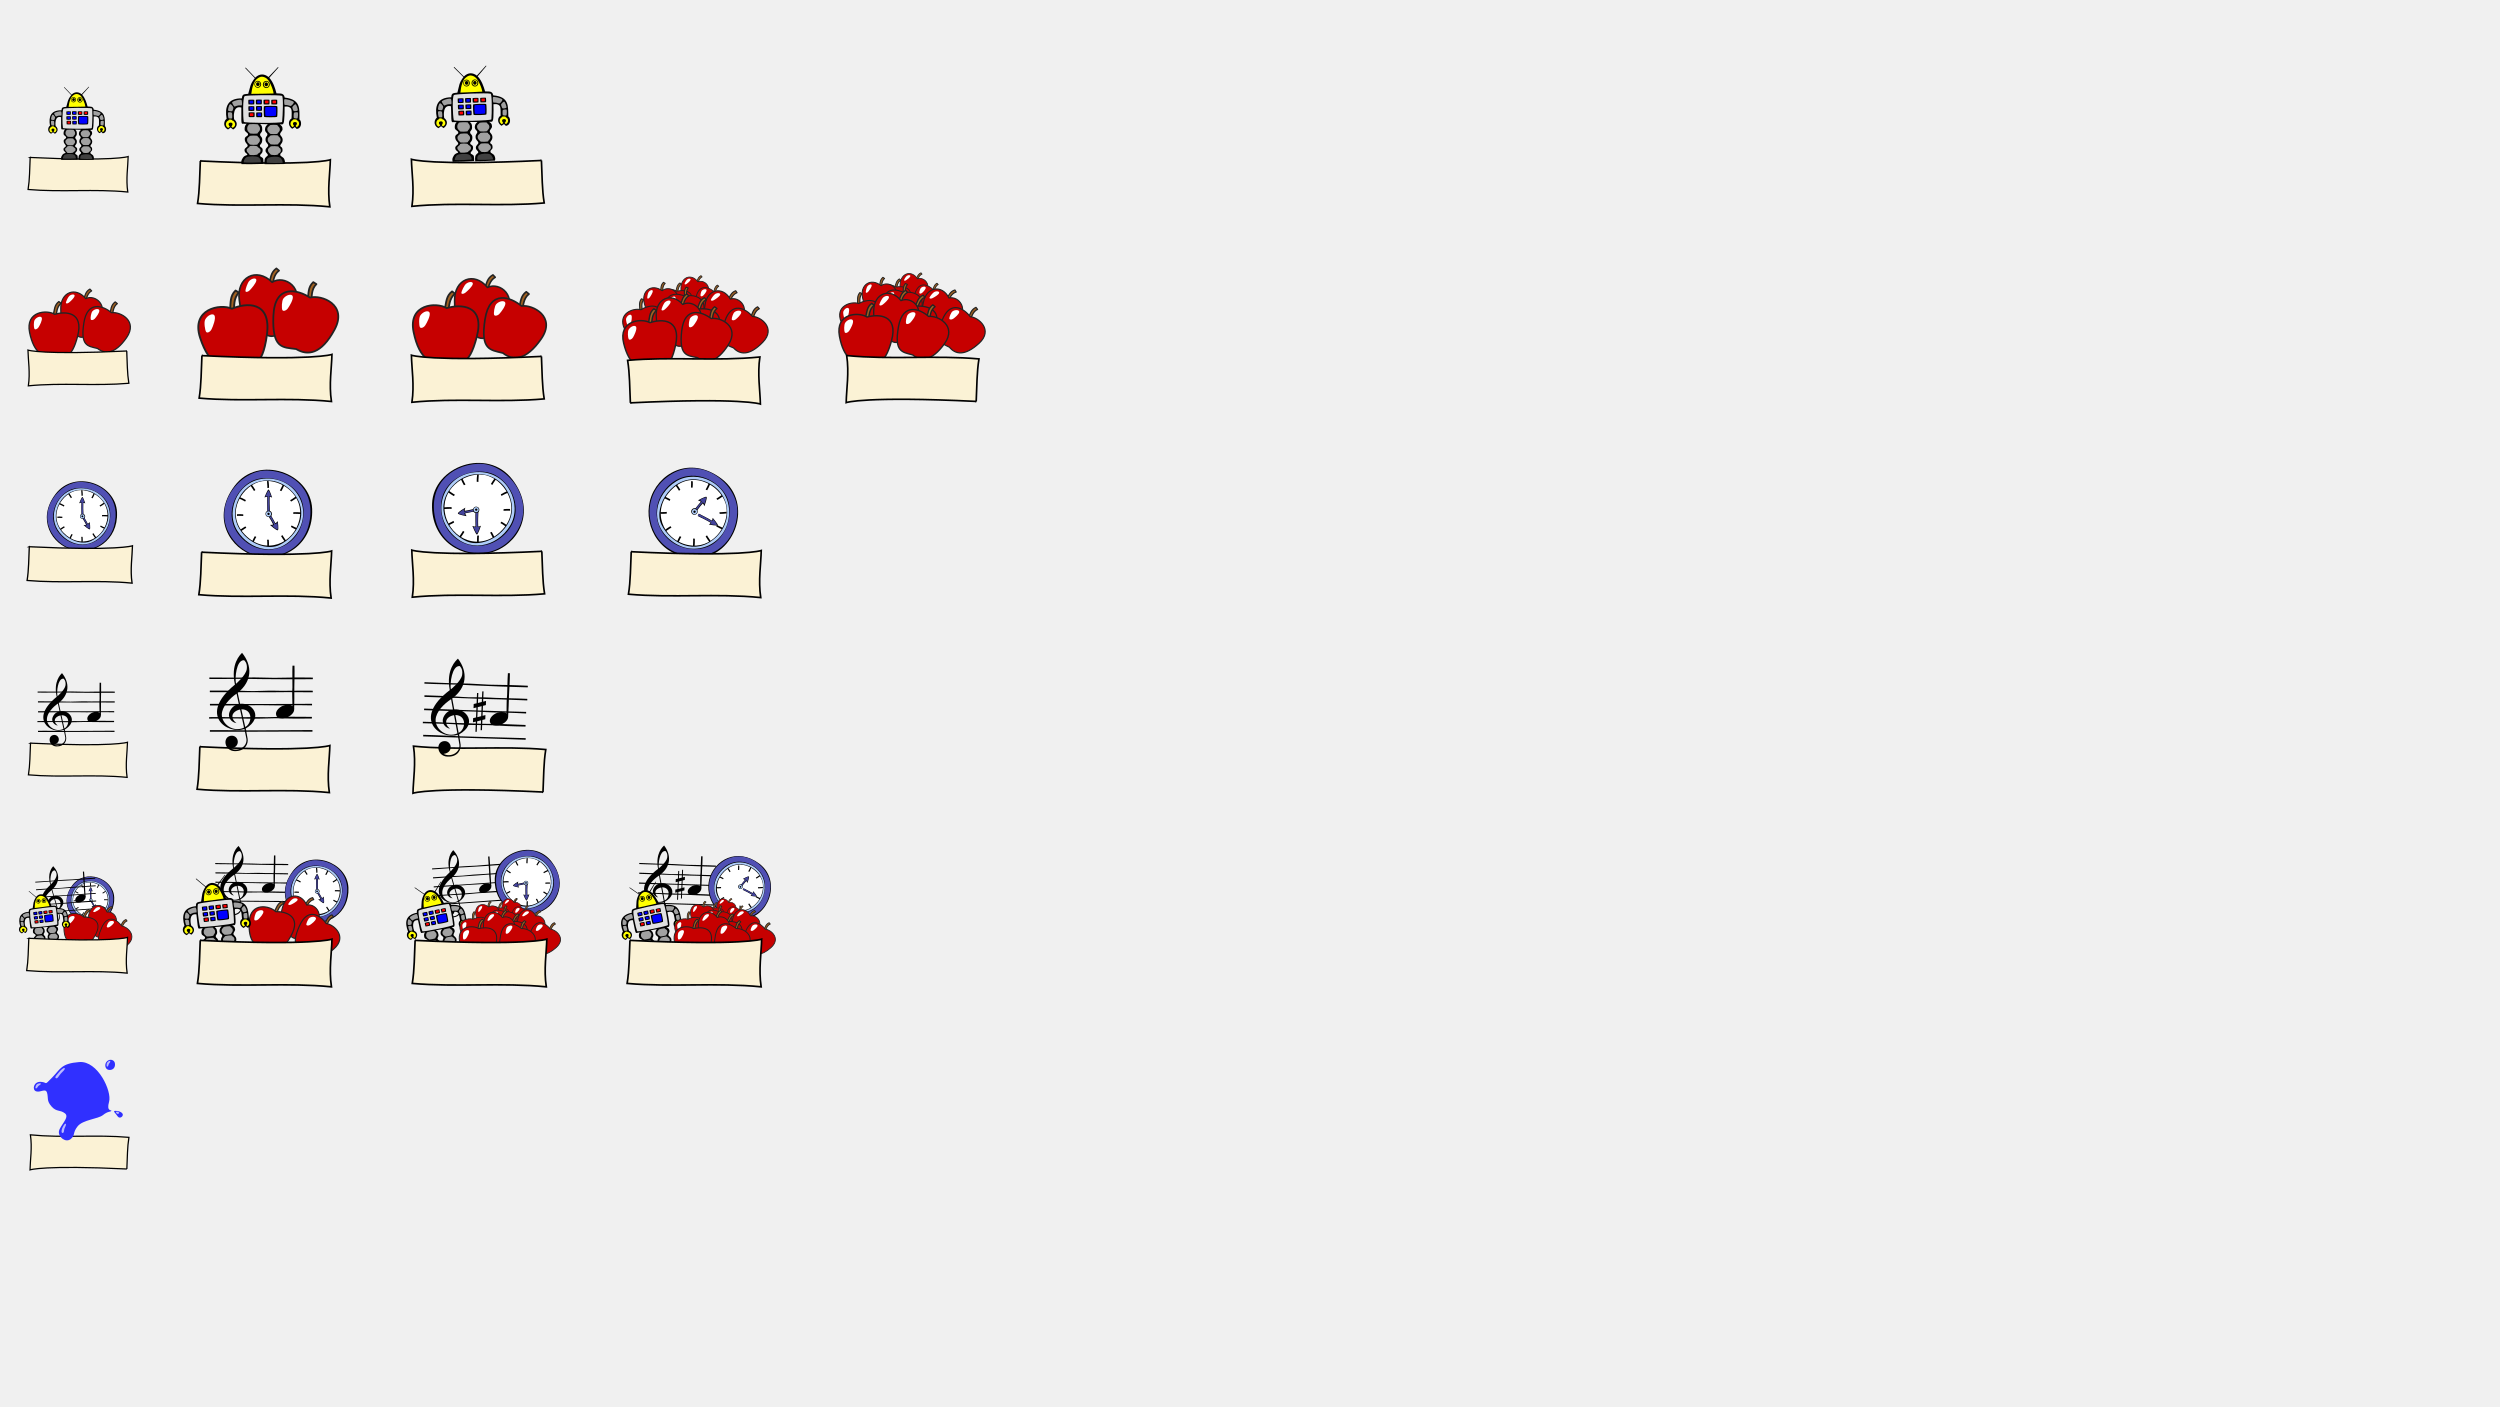
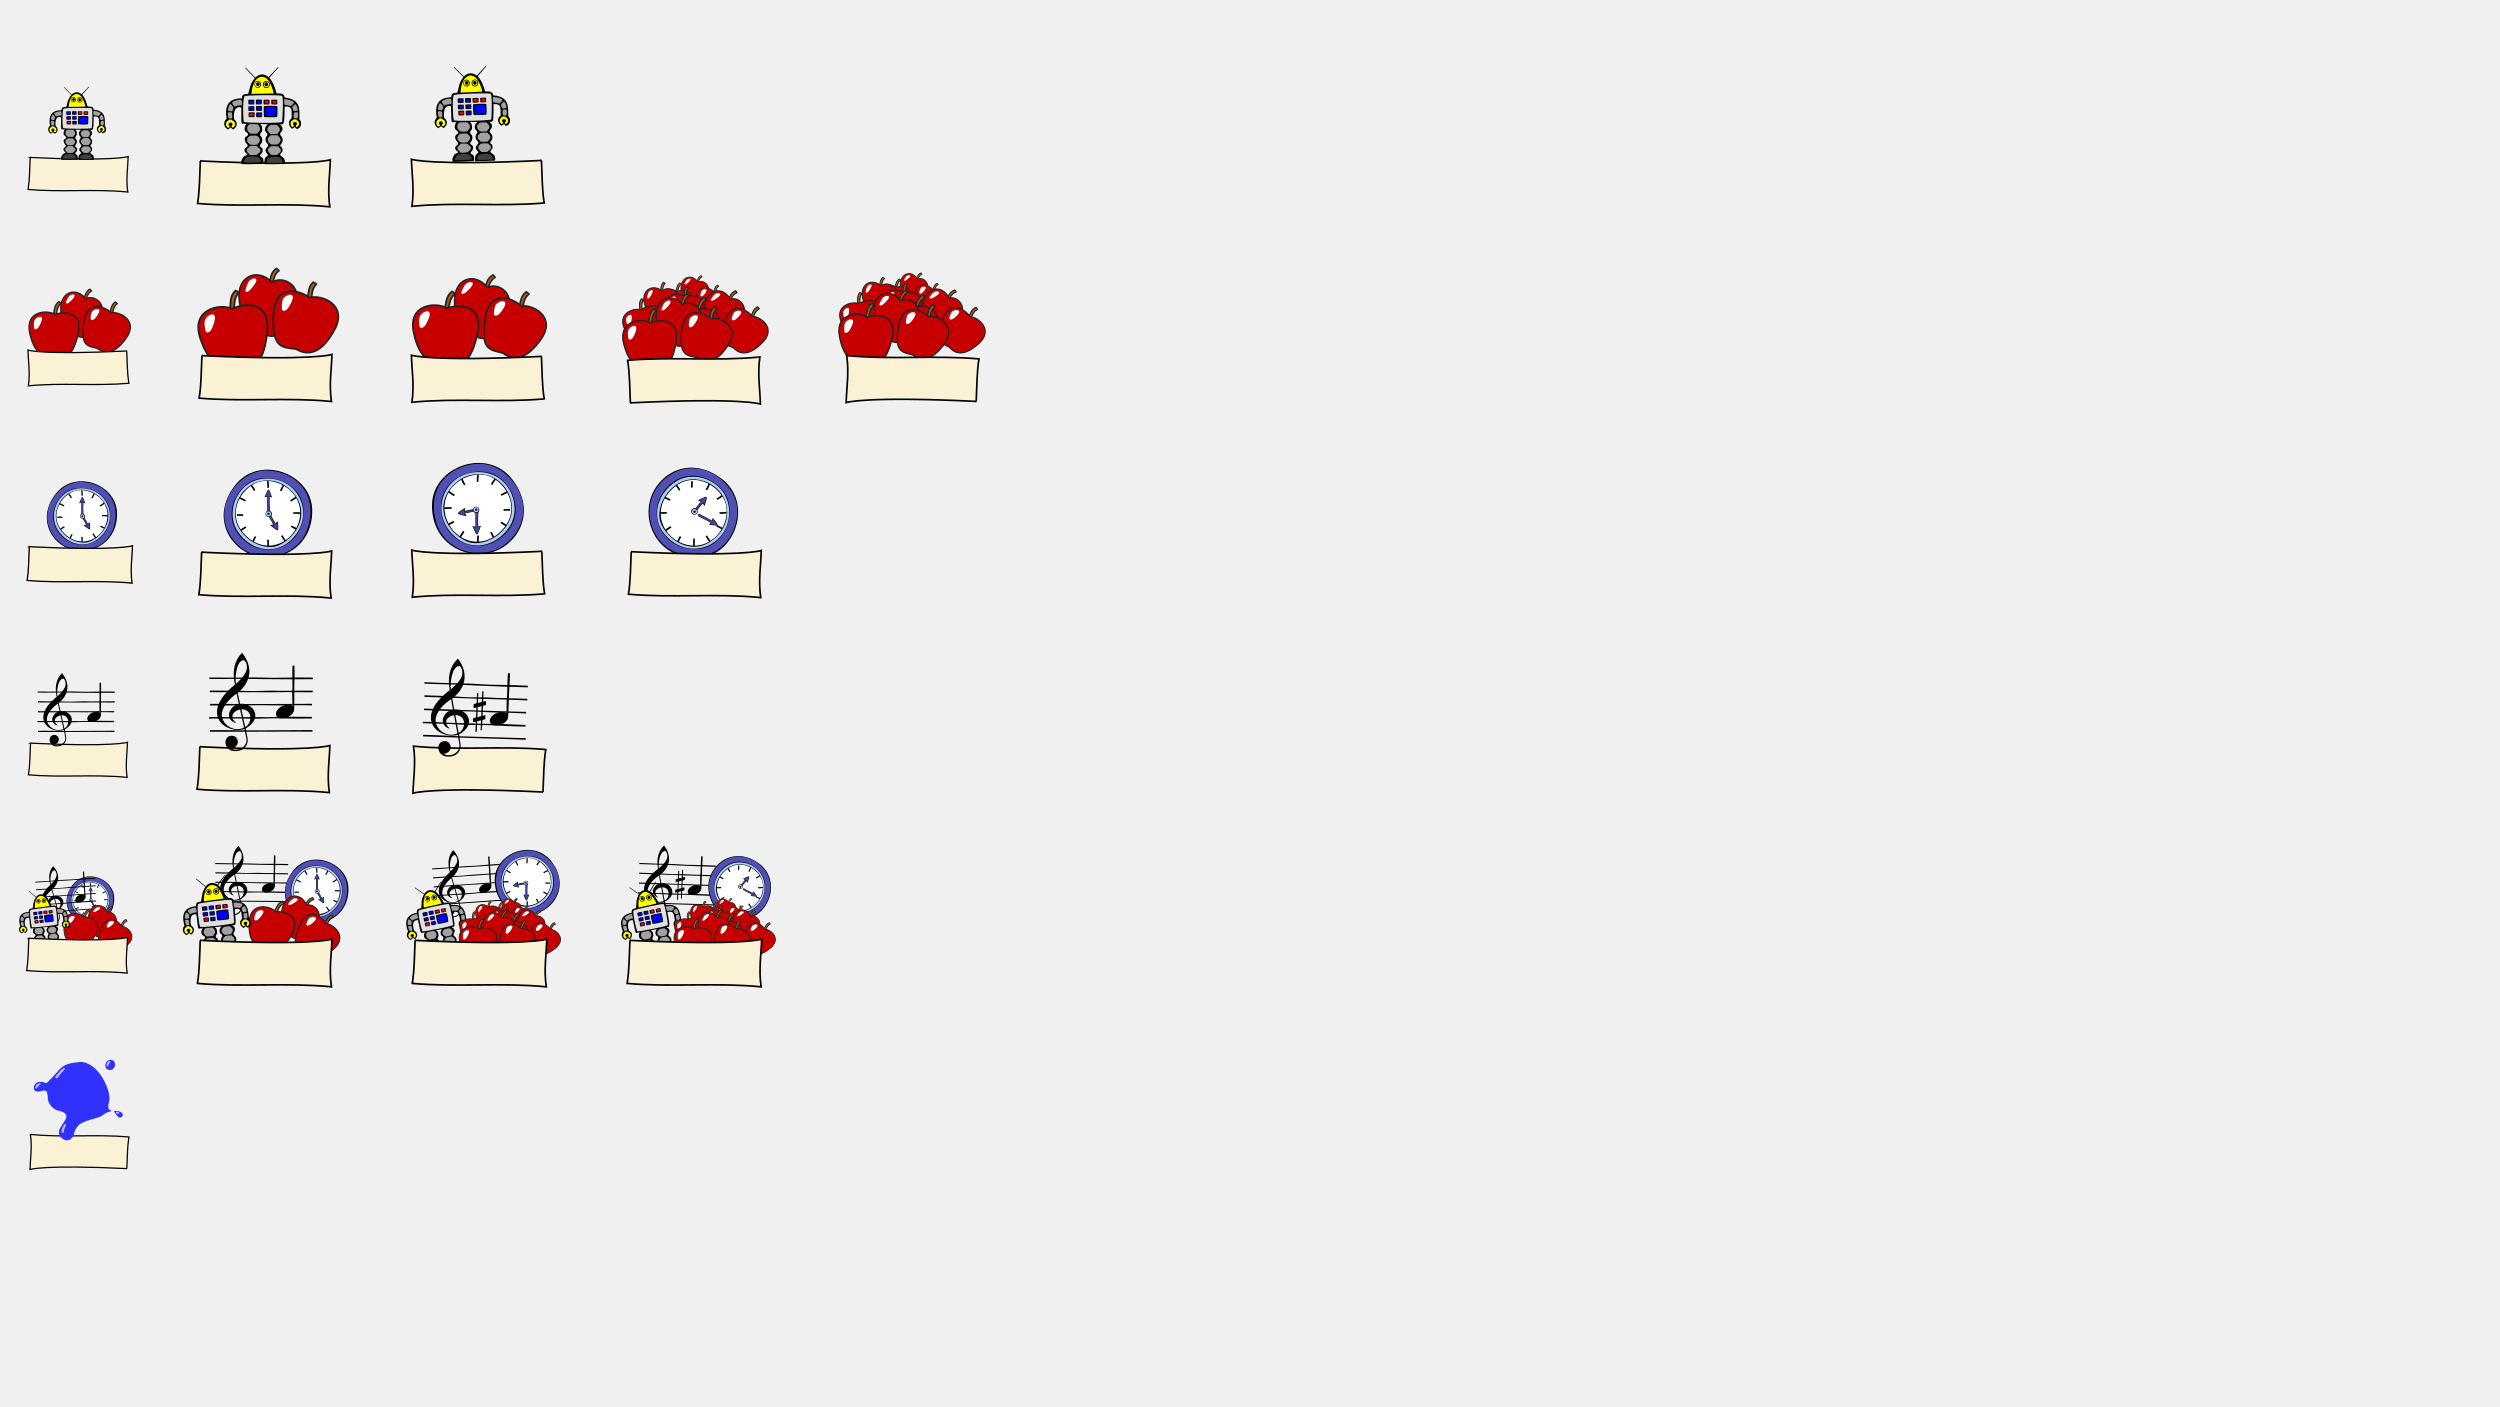
<svg xmlns="http://www.w3.org/2000/svg" xmlns:xlink="http://www.w3.org/1999/xlink" height="100%" viewBox="0 0 640 360" width="100%" version="1.1">
  <path id="a" d="m-56.11-15.66c28.6 1.376 33.29-0.301 33.29-0.301-0.073 3.438-0.794 7.65-0.135 12.04-11.24-1.119-22.64 0.126-33.86-0.86 0.554-3.42 0.525-6.997 0.708-10.88z" stroke="#000" stroke-width=".431" fill="#fbf2d5" />
  <g id="id_FirstLetter" transform="translate(6)">
    <g id="m" transform="translate(-3.409 -.8839)">
      <use xlink:href="#a" transform="translate(104.8 57.75)" height="360" width="640" y="0" x="0" />
      <g id="d">
        <path d="m62.64 20.89-2.467-2.585 0.119-0.133 2.467 2.575c1.124-1.085 2.354-0.995 3.389-0.144l2.431-2.55 0.131 0.108-2.358 2.635c1.04 1.149 1.488 2.668 1.829 3.974 0.749 0.128 1.905-0.245 2.111 1.09 4.177 0.49 3.772 2.888 3.768 5.601 0.621 0.377 0.701 2.286-0.705 2.436-0.035 0-0.474-0.488-0.474-0.488s-0.626 0.473-0.697 0.425c-1.261-0.909-0.854-2.261-0.139-2.618 0-0.551 0.079-1.406 0.007-2.039-0.083-0.635-0.384-0.791-0.79-0.946-0.312-0.121-0.622-0.048-0.994-0.06-0.012 0.921 0.012 2.071-0.096 3.184-0.023 0.299-0.047 1.233-0.443 1.365l-0.718 0.012c0.408 0.31 0.731 0.455 0.731 1.209 0 0.503-0.611 0.827-0.624 1.293-0.023 0.383 0.719 0.695 0.647 1.593-0.06 0.767-0.574 0.946-0.611 1.341-0.024 0.395 0.587 0.179 0.587 1.15 0 0.79-0.587 0.586-0.587 1.221 0 0.418 0.838 0.478 1.065 1.173 0.168 0.539 0.192 0.658 0.06 1.161-1.7 0-3.221 0.096-5.162 0.035 0.012-0.79-0.083-0.503 0.036-1.185 0.12-0.694 0.778-0.85 0.815-1.077 0.071-0.479-0.611-0.564-0.587-1.269 0.012-0.695 0.718-0.838 0.682-1.281-0.06-0.539-0.705-0.647-0.682-1.51 0.012-0.838 0.491-0.838 0.479-1.281-0.013-0.491-0.707-0.526-0.599-1.449 0.071-0.682 0.443-0.886 0.718-1.161l-1.976-0.06c0.275 0.347 0.551 0.407 0.539 1.401-0.012 0.923-0.622 0.827-0.539 1.402 0.06 0.455 0.587 0.43 0.539 1.329-0.048 1.077-0.647 1.017-0.599 1.46 0.048 0.466 0.803 0.312 0.707 1.221-0.096 0.886-0.622 0.79-0.659 1.281-0.036 0.36 0.778 0.36 0.815 0.911 0.035 0.682 0.095 0.611 0.024 1.208-2.119 0.096-3.785 0.06-5.591 0.06-0.119-0.646-0.119-0.886 0.324-1.591 0.466-0.767 1.198-0.635 1.161-0.838-0.096-0.42-0.67-0.36-0.718-1.161-0.023-0.599 0.778-0.743 0.803-1.114 0.035-0.48-0.718-0.672-0.743-1.677-0.012-0.778 0.79-0.718 0.838-1.173 0.06-0.551-0.85-0.611-0.874-1.304-0.035-0.707 0.181-1.209 0.527-1.473l-0.874-0.012c-0.335 0.035-0.466 0.048-0.491-0.971-0.024-1.185-0.012-2.179 0-3.185-2.216-0.613-1.94 2.522-1.859 2.998 1.205 0.994 0.619 2.146-0.247 2.639-0.387-0.284-0.619-0.531-0.619-0.531s-0.287 0.26-0.687 0.521c-1.632-0.888-0.835-2.493-0.36-2.725-0.521-3.016 0.2-5.292 3.905-5.248 0.091-1.148 0.551-1.053 1.628-1.161 0.581-1.867 0.379-2.338 1.689-4.011z" />
        <path fill="#ff0" d="m62.34 22.36c0.287-0.732 0.551-1.054 0.994-1.389 0.526-0.396 1.029-0.624 1.832-0.288 0.79 0.335 1.161 0.994 1.545 1.808 0.49 1.09 0.67 1.784 0.742 2.323-2.479 0.083-3.449 0.06-5.711 0.096 0.083-0.707 0.215-1.605 0.599-2.55z" />
        <path fill="#a1a1a1" d="m61.27 35.75c0-0.216 2.096-0.204 2.084-0.037-0.025 0.288 0.611 0.348 0.586 1.09-0.012 0.622-0.611 0.803-0.574 1.042 0.023 0.168-2.12 0.168-2.072-0.025 0.048-0.131-0.634-0.347-0.634-1.137 0-0.658 0.611-0.755 0.611-0.934z" />
        <path fill="#a1a1a1" d="m61.27 38.41c-0.035-0.324 2.059-0.264 2.084 0.035 0.012 0.216 0.73 0.383 0.753 0.899 0.048 0.754-0.753 0.778-0.717 0.993 0.047 0.288-2.192 0.371-2.169 0.096 0.013-0.264-0.634-0.455-0.67-1.137-0.024-0.408 0.743-0.658 0.718-0.886z" />
        <path fill="#a1a1a1" d="m66.63 38.41c0.06-0.168 2.203-0.156 2.155 0.084-0.048 0.275 0.526 0.191 0.514 0.958-0.023 0.646-0.67 0.622-0.647 0.838 0.036 0.395-1.963 0.347-2 0.096-0.023-0.156-0.634-0.408-0.646-1.102-0.025-0.48 0.562-0.647 0.622-0.875z" />
        <path fill="#404040" d="m63.57 41.14c0.574 0.324 0.79 1.281 0.514 1.304-0.718 0.048-3.184 0.121-4.227 0.013-0.191-0.013 0.084-1.042 0.659-1.329 0.503-0.252 2.395-0.348 3.054 0.012z" />
        <path fill="#404040" d="m69.05 41.21c0.574 0.312 0.91 1.342 0.622 1.366-0.718 0.048-2.837 0.06-3.878-0.036-0.192-0.023-0.192-0.994 0.371-1.281 0.502-0.251 2.226-0.418 2.885-0.048z" />
        <path fill="#ff0" d="m55.88 31.76c0.013-0.4 0.982-0.339 0.982-0.012 0.564 0.002 1.294 1.35 0.096 1.855-0.073-0.035-0.156-0.131-0.3-0.335 1.147-1.424-1.673-1.273-0.395 0.036-0.035 0.048-0.289 0.297-0.433 0.332-0.98-0.516-0.563-1.773 0.05-1.877z" />
        <path fill="#ff0" d="m72.38 31.63c-0.067-0.347 1.294-0.205 1.01 0.055 0.658 0.126 0.891 1.309-0.021 1.758-0.072-0.025-0.144-0.133-0.275-0.348 1.242-1.284-1.548-1.347-0.407 0.025-0.037 0.048-0.282 0.277-0.413 0.314-0.928-0.733-0.363-1.61 0.107-1.804z" />
        <path fill="#a1a1a1" d="m59.28 27.87c-0.083 0.011-0.492-0.047-0.877 0.008-0.384 0.055-0.743 0.224-0.884 0.291-0.141 0.067-0.587-0.652-0.689-1.019-0.102-0.367 2.291-0.995 2.426-0.611 0.135 0.384 0.106 1.32 0.023 1.331z" />
        <path fill="#a1a1a1" d="m57.15 28.4c0.062 0.172-0.208 0.891-0.319 0.951-0.111 0.059-0.831 0.006-0.997-0.138-0.166-0.144 0.194-1.605 0.501-1.653 0.307-0.047 0.753 0.668 0.815 0.84z" />
        <path fill="#a1a1a1" d="m56.78 29.77c0.085 0.146 0.122 1.309 0.023 1.414-0.099 0.104-0.707 0.043-0.838 0-0.131-0.044-0.3-1.352-0.156-1.497 0.144-0.145 0.885-0.063 0.971 0.083z" />
        <path fill="#a1a1a1" d="m70.25 27.7c0.082 0.107 0.293 0.009 0.834 0.118 0.358 0.072 0.57 0.206 0.756 0.187 0.185-0.019 0.803-0.613 0.79-0.959-0.013-0.346-2.371-0.993-2.445-0.698-0.073 0.294-0.017 1.245 0.065 1.352z" />
        <path fill="#a1a1a1" d="m72.25 28.3c-0.036 0.169 0.245 0.938 0.36 1.011 0.115 0.073 0.886 0.043 1.014-0.171 0.128-0.214-0.319-1.459-0.524-1.548-0.205-0.089-0.814 0.539-0.85 0.708z" />
        <path fill="#a1a1a1" d="m72.65 31.1c0.128 0.081 0.789 0.165 0.911 0.08 0.122-0.086 0.196-1.335 0.096-1.49-0.1-0.155-0.896-0.034-0.985 0.056-0.089 0.09-0.149 1.273-0.022 1.354z" />
        <path fill="#a1a1a1" d="m61.07 32.79c0-0.215 2.466-0.181 2.454 0-0.024 0.287 0.468 0.358 0.443 1.125-0.012 0.647-0.611 0.826-0.574 1.077 0.023 0.181-2.12 0.168-2.072-0.023 0.036-0.144-0.634-0.371-0.634-1.185 0-0.67 0.384-0.826 0.384-0.994z" />
        <path fill="#a1a1a1" d="m66.46 32.99c0-0.204 2.024-0.204 2.013-0.023-0.025 0.275 0.586 0.347 0.574 1.089-0.012 0.622-0.599 0.803-0.563 1.042 0.023 0.168-2.047 0.156-2.011-0.023 0.035-0.144-0.624-0.36-0.624-1.138 0-0.659 0.611-0.755 0.611-0.946z" />
        <path fill="#a1a1a1" d="m66.56 35.65c0-0.216 2.083-0.203 2.071-0.024-0.024 0.275 0.61 0.347 0.599 1.09-0.012 0.634-0.622 0.825-0.587 1.065 0.025 0.168-2.107 0.156-2.059-0.025 0.037-0.143-0.646-0.359-0.646-1.162 0-0.657 0.622-0.753 0.622-0.946z" />
        <path fill-rule="evenodd" d="m63.4 21.57c0.476 0 0.863 0.403 0.863 0.898s-0.387 0.898-0.863 0.898c-0.475 0-0.862-0.403-0.862-0.898s0.387-0.898 0.862-0.898zm-0.036 0.191c0.376 0 0.682 0.317 0.682 0.707s-0.307 0.707-0.682 0.707c-0.376 0-0.682-0.317-0.682-0.707s0.307-0.707 0.682-0.707zm0.06 0.179c0.251 0 0.455 0.221 0.455 0.491 0 0.27-0.204 0.491-0.455 0.491s-0.455-0.221-0.455-0.491c0-0.27 0.204-0.491 0.455-0.491" />
        <path fill-rule="evenodd" d="m64.7 22.51c0 0.516 0.395 0.923 0.886 0.923s0.886-0.407 0.886-0.923c0-0.514-0.395-0.921-0.886-0.921s-0.886 0.407-0.886 0.921zm0.228-0.012c0 0.408 0.312 0.73 0.707 0.73 0.383 0 0.61-0.335 0.61-0.742 0-0.395-0.227-0.707-0.61-0.707-0.395 0-0.707 0.324-0.707 0.718zm0.192-0.023c0 0.275 0.204 0.491 0.455 0.491 0.239 0 0.443-0.216 0.443-0.491 0-0.275-0.204-0.491-0.443-0.491-0.251 0-0.455 0.216-0.455 0.491" />
        <path fill="#e0e0e0" d="m69.59 25.41c0.42 0.119 0.204 5.245 0.037 6.682-0.048 0.37-9.745 0.31-9.805-0.025-0.25-1.364-0.264-6.13 0.203-6.549 0.346-0.311 8.681-0.372 9.565-0.108z" />
        <path d="m62.5 26.44c0.035 0.036 0.035 1.09-0.025 1.15-0.06 0.071-1.389 0.06-1.46 0.012-0.048-0.048-0.06-1.054-0.023-1.15 0.035-0.06 1.424-0.072 1.508-0.012z" />
        <path fill="#00f" d="m62.2 26.67c0.037 0.025 0.025 0.647-0.012 0.682-0.036 0.037-0.815 0.037-0.849 0-0.037-0.023-0.037-0.622-0.025-0.67 0.025-0.048 0.838-0.048 0.886-0.012z" />
        <path d="m64.96 28.1c0.072-0.156 3.232-0.179 3.426-0.024 0.096 0.071 0.083 2.586-0.048 2.718-0.144 0.155-3.173 0.143-3.317 0.012-0.108-0.096-0.131-2.49-0.06-2.706" />
        <path fill="#00f" d="m68.06 28.33c0.072 0.06 0.072 2.059-0.035 2.179-0.121 0.119-2.539 0.108-2.646 0.012-0.096-0.083-0.12-2-0.048-2.167 0.048-0.131 2.574-0.143 2.73-0.023z" />
        <path d="m64.43 26.41c0.035 0.036 0.035 1.102-0.025 1.161-0.071 0.06-1.401 0.06-1.46 0-0.048-0.048-0.06-1.054-0.023-1.138 0.023-0.072 1.424-0.083 1.508-0.023z" />
        <path fill="#00f" d="m64.13 26.64c0.025 0.024 0.025 0.647-0.012 0.682-0.036 0.036-0.826 0.036-0.862 0-0.024-0.023-0.035-0.622-0.012-0.67 0.025-0.036 0.838-0.048 0.886-0.012z" />
        <path d="m62.5 28.1c0.048 0.035 0.048 1.089-0.012 1.15-0.073 0.06-1.402 0.06-1.462 0.012-0.047-0.048-0.06-1.054-0.023-1.15 0.023-0.06 1.425-0.071 1.497-0.012z" />
        <path fill="#00f" d="m62.24 28.3c0.023 0.012 0.023 0.646-0.013 0.682-0.035 0.036-0.827 0.036-0.861 0-0.025-0.023-0.037-0.622-0.012-0.67 0.012-0.048 0.838-0.048 0.886-0.012z" />
        <path d="m64.46 28.07c0.048 0.035 0.048 1.101-0.012 1.149-0.073 0.072-1.402 0.06-1.462 0.013-0.047-0.048-0.06-1.054-0.023-1.15 0.023-0.06 1.412-0.071 1.497-0.012z" />
        <path fill="#00f" d="m64.16 28.3c0.023 0.023 0.023 0.646-0.013 0.682-0.035 0.035-0.827 0.035-0.861 0-0.025-0.025-0.037-0.622-0.012-0.67 0.012-0.048 0.838-0.048 0.886-0.012z" />
        <path d="m62.57 29.67c0.048 0.035 0.036 1.102-0.023 1.161-0.06 0.06-1.389 0.06-1.45 0-0.047-0.048-0.06-1.054-0.023-1.138 0.023-0.072 1.414-0.083 1.497-0.023z" />
        <path fill="#f00" d="m62.27 29.9c0.024 0.024 0.024 0.646-0.013 0.682-0.035 0.036-0.825 0.036-0.861 0-0.025-0.023-0.036-0.622-0.012-0.67 0.012-0.036 0.838-0.048 0.886-0.012z" />
        <path d="m64.5 29.7c0.048 0.023 0.036 1.089-0.023 1.15-0.06 0.06-1.389 0.06-1.45 0-0.047-0.037-0.071-1.054-0.023-1.138 0.023-0.072 1.414-0.084 1.497-0.012z" />
        <path fill="#00f" d="m64.23 29.9c0.024 0.025 0.024 0.647-0.013 0.683-0.035 0.035-0.825 0.035-0.861 0-0.025-0.025-0.037-0.611-0.012-0.67 0.012-0.036 0.838-0.048 0.886-0.013z" />
        <path d="m66.39 26.44c0.036 0.036 0.036 1.09-0.024 1.15-0.071 0.06-1.401 0.06-1.46 0-0.048-0.036-0.06-1.042-0.025-1.138 0.025-0.071 1.425-0.083 1.509-0.012z" />
        <path fill="#f00" d="m66.13 26.64c0.023 0.012 0.023 0.636-0.012 0.67-0.037 0.036-0.815 0.036-0.851 0.012-0.035-0.035-0.048-0.622-0.023-0.682 0.023-0.036 0.838-0.048 0.886 0z" />
        <path d="m68.36 26.44c0.048 0.036 0.048 1.09-0.012 1.15-0.072 0.06-1.401 0.06-1.46 0.012-0.048-0.048-0.06-1.054-0.025-1.15 0.025-0.06 1.414-0.072 1.497-0.012z" />
        <path fill="#f00" d="m68.06 26.64c0.023 0.012 0.023 0.647-0.012 0.682-0.037 0.036-0.827 0.036-0.863 0-0.023-0.023-0.036-0.622-0.012-0.67 0.012-0.048 0.838-0.048 0.886-0.012z" />
      </g>
    </g>
    <rect height="50" width="55" y="10" x="33.93" fill="none" />
  </g>
  <g id="id_NameTerms" transform="translate(-129.6)">
    <use xlink:href="#a" transform="matrix(-1 0 0 1 212.1 56.74)" height="360" width="640" y="0" x="0" />
    <use xlink:href="#d" transform="matrix(.9817 -.02624 .02624 .9817 186.2 .868)" height="360" width="640" y="0" x="0" />
    <rect height="50" width="55" y="10" x="224.6" fill="none" />
  </g>
  <g id="id_Read">
    <use xlink:href="#m" transform="matrix(.7536 0 0 .7536 -26.4 9.257)" height="360" width="640" y="0" x="0" />
    <rect height="50" width="40" y="10" x="0" fill="none" />
  </g>
  <g id="c" transform="matrix(1.21 0 0 1.21 31.97 -20.83)">
    <path stroke-linejoin="round" d="m-137.9 82.63c0.379-1.532 0.364-2.65 1.512-3.466l0.537 0.449c-1.121 0.789-1.191 2.337-1.4 3.416z" stroke="#232323" stroke-width=".337" fill="#a16121" />
    <path stroke-linejoin="round" d="m-133 87.82c-2.574 4.823-3.875 6.223-6.69 3.793-3.26 1.205-3.5-1.456-4.137-6.067-0.639-4.613 3.436-6.695 6.586-3.606 2.409-1.55 6.819 1.061 4.243 5.881z" stroke="#232323" stroke-width=".337" fill="#c60000" />
    <path fill="#fff" d="m-142.6 83.67c-0.004-0.331 0.424-1.65 0.792-2.007 0.595-0.578 1.43-0.639 1.403-0.107-0.026 0.553-1 1.672-1.37 2.033-0.367 0.354-0.818 0.402-0.826 0.081z" />
    <path stroke-linejoin="round" d="m-145.7 87.77c0.167-1.787-0.037-3.043 1.115-4.154l0.68 0.415c-1.128 1.077-0.945 2.83-0.998 4.08z" stroke="#232323" stroke-width=".383" fill="#a16121" />
    <path stroke-linejoin="round" d="m-151.7 93.08c1.891 5.785 4.733 6.571 7.379 5.548 2.986 0.144 5.086 0.793 6.029-6.117 0.943-6.907-4.195-6.459-7.025-5.248-2.326-1.069-8.27 0.033-6.382 5.82z" stroke="#232323" stroke-width=".383" fill="#c60000" />
    <path fill="#fff" d="m-150.5 91.9c-0.217-0.335-0.469-1.895-0.188-2.448 0.456-0.892 1.574-1.382 1.879-0.828 0.319 0.576-0.316 2.213-0.597 2.77-0.282 0.548-0.877 0.828-1.094 0.505z" />
    <path stroke-linejoin="round" d="m-130.1 85.8c0.187-1.674 0.017-2.854 1.116-3.877l0.631 0.401c-1.076 0.991-0.934 2.638-1.005 3.809z" stroke="#232323" stroke-width=".36" fill="#a16121" />
    <path stroke-linejoin="round" d="m-124.7 91.44c-2.694 5.033-5.448 5.294-7.724 3.915-2.781-0.356-4.827-0.1-4.568-6.634 0.261-6.535 4.933-5.28 7.348-3.696 2.324-0.606 7.636 1.386 4.941 6.419z" stroke="#232323" stroke-width=".36" fill="#c60000" />
    <path fill="#fff" d="m-135.2 87.51c-0.147-0.345-0.132-1.827 0.217-2.292 0.564-0.752 1.675-1.026 1.869-0.465 0.203 0.583-0.645 1.995-0.994 2.465-0.348 0.462-0.943 0.625-1.091 0.292z" />
  </g>
  <g id="e" transform="matrix(.7493 0 0 .7493 -15.15 21.89)">
    <use xlink:href="#c" transform="matrix(0.61 .1018 -.1018 0.61 29.99 40.72)" height="360" width="640" y="0" x="0" />
    <use xlink:href="#c" transform="matrix(.7531 -.1109 .1109 .7531 21.34 3.776)" height="360" width="640" y="0" x="0" />
    <use xlink:href="#c" transform="matrix(.8545 .2438 -.244 .8522 84.02 46.18)" height="360" width="640" y="0" x="0" />
    <use xlink:href="#c" transform="matrix(.9972 .07463 -.07463 .9972 75.03 13.82)" height="360" width="640" y="0" x="0" />
  </g>
  <g id="id_CountEasy">
    <use xlink:href="#c" transform="matrix(1.054 0 0 1.054 211 -10.3)" height="360" width="640" y="0" x="0" />
    <use xlink:href="#a" transform="translate(107.8 106.7)" height="360" width="640" y="0" x="0" />
    <rect height="50" width="55" y="60" x="40" fill="none" />
  </g>
  <g id="id_CountReadEasy" transform="translate(-107.6)">
    <g id="q">
      <use xlink:href="#c" transform="matrix(.9935 .1135 -.1135 .9935 374.5 11)" height="360" width="640" y="0" x="0" />
      <use xlink:href="#a" transform="matrix(-1 0 0 1 190.1 106.9)" height="360" width="640" y="0" x="0" />
    </g>
    <rect height="50" width="55" y="60" x="202.6" fill="none" />
  </g>
  <g id="id_CountHard" transform="translate(-212.4)">
    <g transform="translate(4.884 1.061)">
      <use xlink:href="#e" transform="matrix(1.093 0 0 1.093 451.7 -14.13)" height="360" width="640" y="0" x="0" />
      <use xlink:href="#a" transform="matrix(1 0 0 -1 425 86.41)" height="360" width="640" y="0" x="0" />
    </g>
    <rect height="50" width="55" y="60" x="362.4" fill="none" />
  </g>
  <g id="id_CountReadHard" transform="translate(-318.7)">
    <use xlink:href="#e" transform="matrix(1.097 .06353 -.06353 1.097 624.3 -10.34)" height="360" width="640" y="0" x="0" />
    <use xlink:href="#a" transform="matrix(-1 0 0 -1 512.5 87.1)" height="360" width="640" y="0" x="0" />
    <rect height="50" width="55" y="60" x="523.7" fill="none" />
  </g>
  <g id="id_Count">
    <use xlink:href="#q" transform="matrix(.7597 0 0 .7597 -154.6 20.54)" height="360" width="640" y="0" x="0" />
    <rect height="50" width="40" y="60" x="0" fill="none" />
  </g>
  <g id="id_ClockEasy">
    <g id="l" transform="translate(2.919 -.1768)">
      <g id="g" transform="matrix(.7919 0 0 .7919 -715.7 -455)">
        <g id="j">
          <path d="m1001 739.3c0.489 11.67-9.624 17.48-18.11 15.31-8.484-2.171-14.71-12.49-6.969-22.74 7.74-10.25 24.59-4.244 25.08 7.426z" fill-rule="evenodd" />
          <path d="m986.6 726.9c-8.888-0.391-18.6 11.51-11.65 21.65 6.941 10.14 21.95 7.006 24.85-3.713 2.901-10.72-4.304-17.55-13.19-17.94zm11.61 14.3c-0.703 10.2-11.78 14.7-19.13 8.342-7.355-6.361-3.768-15.83 2.175-19.09 5.943-3.256 17.66 0.543 16.96 10.75z" fill-rule="evenodd" fill="#5050b4" />
          <path d="m996.9 742.7c-1.671 7.719-10.95 11.94-17.71 4.856-6.756-7.08-0.377-16.44 5.798-17.23 6.175-0.791 13.58 4.655 11.91 12.37z" fill-rule="evenodd" fill="#fff" />
          <path id="b" d="m986.4 730.3c0.164 1.508 0.115 2.224 0.114 2.228 0.187-0.002 0.382 0.023 0.551-0.05-0.02-0.744-0.038-1.489-0.151-2.178z" />
          <use xlink:href="#b" transform="matrix(-.03639 -.9995 -1.162 .03131 1882 1704)" height="1052.362" width="744.094" y="0" x="0" />
          <use xlink:href="#b" transform="matrix(.995 -.0996 -.09149 -.9139 71.86 1517)" height="1052.362" width="744.094" y="0" x="0" />
          <use xlink:href="#b" transform="matrix(-.04345 -.9989 -.9084 .04778 1685 1692)" height="1052.362" width="744.094" y="0" x="0" />
          <use xlink:href="#b" transform="matrix(.866 .5 -.5 .866 502.5 -394.3)" height="1052.362" width="744.094" y="0" x="0" />
          <use xlink:href="#b" transform="matrix(.5 .866 -.866 .5 1135 -484.1)" height="1052.362" width="744.094" y="0" x="0" />
          <use xlink:href="#b" transform="matrix(-.5 .866 -.866 -.5 2122 256.6)" height="1052.362" width="744.094" y="0" x="0" />
          <use xlink:href="#b" transform="matrix(-.866 .5 -.5 -.866 2212 888.9)" height="1052.362" width="744.094" y="0" x="0" />
          <use xlink:href="#b" transform="matrix(-.866 -.5 .5 -.866 1471 1876)" height="1052.362" width="744.094" y="0" x="0" />
          <use xlink:href="#b" transform="matrix(-.5 -.866 .866 -.5 838.6 1966)" height="1052.362" width="744.094" y="0" x="0" />
          <use xlink:href="#b" transform="matrix(.5 -.866 .866 .5 -148.3 1225)" height="1052.362" width="744.094" y="0" x="0" />
          <use xlink:href="#b" transform="matrix(.866 -.5 .5 .866 -238.4 592.4)" height="1052.362" width="744.094" y="0" x="0" />
          <path d="m987 729.5c-9.611-0.428-14.34 10.17-10.25 16.79 4.093 6.619 13.21 8.841 18.89 1.431 5.678-7.409 0.977-17.8-8.634-18.23zm7.584 4.284c6.013 6.492 1.703 14.4-4.17 17.19-5.873 2.793-16.2-3.829-14.03-12.54 2.171-8.708 12.18-11.15 18.2-4.654z" fill-rule="evenodd" fill="#afcdfa" />
        </g>
        <g id="h" transform="translate(0 -.2652)">
          <path d="m986.5 740.4c-0.085-1.743-0.014-4.73-0.014-4.73-0.184-0.011-0.422 0.011-0.904 0.183 0 0 0.964-2.481 1.3-2.556 0.335-0.075 1.18 2.622 1.18 2.622-0.246-0.123-0.605-0.275-0.784-0.232-0.087 1.561-0.002 3.017 0.057 4.664z" />
          <path d="m986.6 740.4c-0.063-1.581 0.032-4.878 0.032-4.878-0.137-0.01-0.422-0.069-0.78 0.087 0 0 0.785-1.902 1.034-1.97 0.248-0.068 0.898 2.005 0.898 2.005-0.206-0.186-0.53-0.15-0.662-0.107-0.065 1.416 0.038 3.312 0.081 4.806z" fill="#44449c" />
        </g>
        <g id="i">
          <path d="m987 740.3c1.08 1.655 2.111 3.642 2.111 3.642 0.219-0.111 0.311-0.191 0.77-0.678 0 0 0.387 2.634 0.043 2.93s-2.559-1.707-2.559-1.707c0.353-0.043 0.844 0.004 1.027-0.156-0.779-1.591-1.142-1.994-2.137-3.573z" />
          <path d="m987 740.5c0.963 1.511 2.094 3.736 2.094 3.736 0.163-0.081 0.356-0.113 0.68-0.502 0 0 0.287 1.98 0.038 2.211-0.248 0.232-1.884-1.245-1.884-1.245 0.343 0.046 0.666-0.143 0.793-0.272-0.723-1.434-1.306-2.176-2.198-3.615z" fill="#44449c" />
          <path d="m987.8 740.3c0.472 0.688 0.098 1.42-0.521 1.593-0.62 0.173-1.452-0.197-1.348-1.147 0.104-0.95 1.398-1.133 1.87-0.446z" fill-rule="evenodd" />
          <path d="m986.5 740.2c-0.76 0.408-0.395 1.387 0.125 1.524s0.933-0.073 1.111-0.599c0.178-0.525-0.477-1.333-1.236-0.926zm0.533 0.371c0.286 0.106 0.285 0.49 0.102 0.642-0.182 0.152-0.547 0.102-0.605-0.24-0.058-0.342 0.217-0.508 0.503-0.403z" fill-rule="evenodd" fill="#afcdfa" />
        </g>
      </g>
      <use xlink:href="#a" transform="translate(104.8 157.2)" height="360" width="640" y="0" x="0" />
    </g>
    <rect height="50" width="55" y="110" x="40" fill="none" />
  </g>
  <g id="id_ClockMedium" transform="translate(-107.6)">
    <g id="p">
      <use xlink:href="#j" transform="matrix(-.8216 .003555 .003555 .8216 1038 -482)" height="360" width="640" y="0" x="0" />
      <use xlink:href="#h" transform="matrix(.8862 0 0 -.8632 -644.9 769.6)" height="360" width="640" y="0" x="0" />
      <use xlink:href="#i" transform="matrix(-.2431 .7485 -.7485 -.2431 1024 -428.1)" height="360" width="640" y="0" x="0" />
    </g>
    <use xlink:href="#a" transform="matrix(-1 0 0 1 190.2 156.8)" height="360" width="640" y="0" x="0" />
    <rect height="50" width="55" y="110" x="202.6" fill="none" />
  </g>
  <g id="id_ClockHard" transform="translate(-212)">
    <g id="n">
      <use xlink:href="#j" transform="matrix(0 .8072 -.8072 0 987.5 -665.2)" height="360" width="640" y="0" x="0" />
      <use xlink:href="#h" transform="matrix(-.3788 .7072 -.7072 -.3788 1288 -285.8)" height="360" width="640" y="0" x="0" />
      <use xlink:href="#i" transform="matrix(-.2926 -.747 .747 -.2926 125.1 1085)" height="360" width="640" y="0" x="0" />
    </g>
    <use xlink:href="#a" transform="translate(429.7 156.9)" height="360" width="640" y="0" x="0" />
    <rect height="50" width="55" y="110" x="362" fill="none" />
  </g>
  <g id="id_Clock">
    <use xlink:href="#l" transform="matrix(.7936 0 0 .7936 -33.46 27.78)" height="360" width="640" y="0" x="0" />
    <rect height="50" width="40" y="110" x="0" fill="none" />
  </g>
  <g id="id_NotesReadEasy">
    <g id="k" transform="translate(2.566 -.1768)">
      <use xlink:href="#a" transform="translate(104.7 207)" height="360" width="640" y="0" x="0" />
      <g id="f" transform="matrix(1.052 0 0 1.052 -3.189 -10.59)">
        <path d="m51.55 175.1s4.194 0.035 6.291 0.037c2.097 0.002 4.128-0.105 6.291-0.026s4.179 0.097 6.291 0.021c2.112-0.076 6.291-0.01 6.291-0.01 0.009 0.137 0.029 0.28-0.008 0.397 0 0-4.194 0.021-6.29 0.016-2.097-0.004-4.194-0.041-6.29-0.046-2.097-0.004-4.158-0.103-6.29-0.046-2.132 0.058-6.29 0.016-6.29 0.016 0.018-0.101-0.042-0.152 0.003-0.36z" />
        <path d="m76.7 178.7s-4.173-0.034-6.259-0.036c-2.086-0.002-3.343 0.057-6.259 0.025s-4.099-0.018-6.259-0.021c-2.16-0.003-6.259 0.01-6.259 0.01-0.009-0.135-0.038-0.275-0.002-0.39 0 0 4.18 0.01 6.266 0.015 2.086 0.004 3.396 0.19 6.258 0.054 2.862-0.136 4.136 0.03 6.258-0.026 2.121-0.057 6.258-0.016 6.258-0.016-0.012 0.097-0.008 0.2 0 0.385z" />
        <path d="m76.52 181.5s-4.139 0.034-6.208 0.036c-2.069 0.002-3.316-0.016-6.208 0.015-2.893 0.032-4.066-0.023-6.208-0.02-2.143 0.003-6.208-0.01-6.208-0.01-0.009 0.135-0.029 0.275 0.007 0.39 0 0 4.138-0.01 6.207-0.015 2.069-0.004 3.345-0.069 6.207-0.054s4.091 0.091 6.207 0.026 6.207 0.016 6.207 0.016c-0.018-0.099 0.025-0.251 0-0.385z" />
        <path d="m51.46 185.1s4.17-0.035 6.256-0.037c2.085-0.002 4.105 0.126 6.256 0.046s4.155-0.117 6.256-0.041c2.1 0.076 6.256 0.01 6.256 0.01 0.009-0.137 0.029-0.28-0.008-0.397 0 0-4.17-0.042-6.255-0.037-2.085 0.004-3.735 0.162-6.255 0.107-2.52-0.056-4.134 0.063-6.255 0.005-2.12-0.058-6.234-0.016-6.234-0.016 0.018 0.101 0.028 0.187-0.018 0.36z" />
        <path d="m51.66 188.3s4.161 0.006 6.241 0.004 3.333 0.016 6.241-0.015 4.087-0.018 6.241-0.021c2.154-0.003 6.241 0.01 6.241 0.01 0.009-0.135 0.029-0.275-0.008-0.39 0 0-4.16 0.031-6.24 0.035-2.08 0.004-3.353 0.027-6.24 0.034-2.887 0.008-4.125 0.03-6.24-0.026-2.115-0.056-6.24-0.016-6.24-0.016 0.018 0.099 0.049 0.215 0.003 0.385z" />
        <path d="m59.5 169.1c-0.471 0.474-2.843 2.681-1.739 7.737-9.099 7.385-1.791 12.26 2.307 10.79l0.497 2.45c0.205 2.046-2.244 3.127-3.762 2.306 2.575-0.414 1.851-3.459-0.124-3.087-1.975 0.373-1.508 3.687 1.048 3.726 2.556 0.039 3.321-1.814 3.122-3.017l-0.452-2.484c4.569-2.784 1.468-6.439-1.376-6.005l-0.585-2.69c3.527-2.799 3.621-6.589 1.064-9.724zm0.41 1.798c0.029 0 0.057 0.001 0.087 0.003 0 0 0.853 0.609 0.649 2.147s-2.622 3.58-2.622 3.58c-0.313-1.4 0.075-5.73 1.886-5.731zm-1.753 8.134 0.545 2.525c-0.668 0.109-1.714 0.601-2.253 1.925-0.539 1.324 0.484 2.59 1.703 2.723 0 0-1.133-0.705-0.997-1.812 0.087-0.71 0.907-1.326 1.855-1.501l0.96 4.403c-2.632 1.259-5.399-0.864-5.403-3.149-0.003-1.907 1.926-3.982 3.59-5.114zm1.174 3.804c2.832-0.023 2.669 3.417 0.938 4.311z" />
        <path d="m71.74 182.8c0.061-1.866-0.138-3.747 0.013-5.288 0.024-2.051-0.063-3.397 0.013-5.288 0.168-0.004 0.342-0.012 0.485 0.003 0.063 1.753-0.023 3.698-0.036 5.287 0.014 1.948 0.01 3.397-0.036 5.287-0.123-0.008-0.186 0.018-0.44-0.002z" />
        <path d="m67.75 183.9c-0.016-0.928 1.398-2.219 2.953-2.185 0.726 0.016 1.502 0.317 1.477 1.234-0.025 0.917-1.349 2.063-2.913 2.104-0.754 0.019-1.501-0.225-1.517-1.153z" />
      </g>
    </g>
    <rect height="50" width="55" y="160" x="40" fill="none" />
  </g>
  <g id="id_NotesReadHard" transform="translate(-107.6)">
    <use xlink:href="#a" transform="matrix(-1 0 0 -1 190.5 187.1)" height="360" width="640" y="0" x="0" />
    <g id="o">
      <path d="m229.8 183.6 0.107-2.576 0.991-0.244-0.106 2.563zm2.075-0.538-0.743 0.185 0.106-2.563 0.743-0.18 0.044-1.065-0.743 0.18 0.109-2.618-0.337 0.004-0.112 2.698-0.992 0.257 0.106-2.546-0.336-0.014-0.11 2.643-0.743 0.18-0.044 1.067 0.743-0.18-0.106 2.558-0.743 0.179-0.044 1.062 0.743-0.18-0.108 2.604 0.336 0.014 0.112-2.697 0.991-0.243-0.105 2.533 0.337-0.004 0.109-2.628 0.743-0.18z" />
      <use xlink:href="#f" transform="matrix(.9994 .03366 -.03366 .9994 171.1 -.5936)" height="360" width="640" y="0" x="0" />
    </g>
    <rect height="50" width="55" y="160" x="202.6" fill="none" />
  </g>
  <g id="id_Music">
    <use xlink:href="#k" transform="matrix(.7459 0 0 .7459 -30.35 47.66)" height="360" width="640" y="0" x="0" />
    <rect height="50" width="40" y="160" x="0" fill="none" />
  </g>
  <g id="id_Mixed">
    <use xlink:href="#g" transform="matrix(.5386 0 0 .5386 -12.23 159.5)" height="360" width="640" y="0" x="0" />
    <use xlink:href="#f" transform="matrix(.579 -.03919 .03919 .579 -27.33 127.2)" height="360" width="640" y="0" x="0" />
    <use xlink:href="#c" transform="matrix(.4843 .1896 -.1896 .4843 107.2 221)" height="360" width="640" y="0" x="0" />
    <use xlink:href="#d" transform="matrix(.664 -.07597 .07597 .664 -34 220.6)" height="360" width="640" y="0" x="0" />
    <use xlink:href="#a" transform="matrix(.7594 0 0 .7594 49.98 252.1)" height="360" width="640" y="0" x="0" />
    <rect height="50" width="40" y="210" x="0" fill="none" />
  </g>
  <g id="id_MixedEasy">
    <use xlink:href="#f" transform="matrix(.7057 .008627 -.008627 .7057 20.58 97.98)" height="360" width="640" y="0" x="0" />
    <use xlink:href="#g" transform="matrix(.7188 0 0 .7188 33.86 133.5)" height="360" width="640" y="0" x="0" />
    <use xlink:href="#c" transform="matrix(.6463 .253 -.253 .6463 185 215)" height="360" width="640" y="0" x="0" />
    <use xlink:href="#d" transform="matrix(.8862 -.1014 .1014 .8862 -5.061 214.9)" height="360" width="640" y="0" x="0" />
    <use xlink:href="#a" transform="matrix(1.013 0 0 1.013 108.1 256.6)" height="360" width="640" y="0" x="0" />
    <rect height="50" width="55" y="210" x="40" fill="none" />
  </g>
  <g id="id_MixedMedium">
    <use xlink:href="#f" transform="matrix(.6812 -.04611 .04611 .6812 67.84 106.4)" height="360" width="640" y="0" x="0" />
    <use xlink:href="#p" transform="matrix(.7077 0 0 .7077 -27.77 133.7)" height="360" width="640" y="0" x="0" />
    <use xlink:href="#d" transform="matrix(.8021 -.166 .166 .8021 54.82 222.6)" height="360" width="640" y="0" x="0" />
    <use xlink:href="#e" transform="matrix(.7594 .05111 -.05111 .7594 181.1 174.9)" height="360" width="640" y="0" x="0" />
    <use xlink:href="#a" transform="matrix(1.013 0 0 1.013 163.1 256.6)" height="360" width="640" y="0" x="0" />
    <rect height="50" width="55" y="210" x="95" fill="none" />
  </g>
  <g id="id_MixedHard" transform="translate(55)">
    <use xlink:href="#o" transform="matrix(.741 0 0 .741 -51.59 91.51)" height="360" width="640" y="0" x="0" />
    <use xlink:href="#n" transform="matrix(.6995 0 0 .6995 -138.1 135.4)" height="360" width="640" y="0" x="0" />
    <use xlink:href="#d" transform="matrix(.8021 -.166 .166 .8021 54.82 222.6)" height="360" width="640" y="0" x="0" />
    <use xlink:href="#e" transform="matrix(.7594 .05111 -.05111 .7594 181.1 174.9)" height="360" width="640" y="0" x="0" />
    <use xlink:href="#a" transform="matrix(1.013 0 0 1.013 163.1 256.6)" height="360" width="640" y="0" x="0" />
    <rect height="50" width="55" y="210" x="95" fill="none" />
  </g>
  <g id="id_Color">
-     <use xlink:href="#a" transform="matrix(-.7448 0 0 -.7448 -9.314 287.6)" height="360" width="640" y="0" x="0" />
+     <use xlink:href="#a" transform="matrix(-.7448 0 0 -.7448 -9.314 287.5)" height="360" width="640" y="0" x="0" />
    <path d="m27.38 271.7c-0.729 0.721-0.493 2.017 0.416 2.182 0.909 0.166 1.708-0.374 1.646-1.5-0.062-1.126-1.333-1.403-2.062-0.683zm-7.067 0.182c-4.723 0.373-4.793 1.772-6.982 3.984s-1.015 1.192-2.888 1.082c-1.873-0.11-2.307 2.101-1.158 2.445s2.398-0.939 2.767 0.385c0.369 1.324-0.172 1.992 1.139 3.476s2.168 0.765 3.458 1.779c1.289 1.014-1.392 3.189-1.57 4.624-0.178 1.435 1.727 2.96 3.002 1.954 1.274-1.006 0.427-1.572 1.788-3.273s5.245-1.864 6.499-2.886 1.955-0.767 2.139-1.076c0.185-0.309-1.342 0.325-0.581-2.341s-2.89-10.53-7.613-10.15zm8.903 12.6c-0.09 0.207 0.335 0.469 0.904 1.31 0.569 0.84 1.766-0.169 1.159-0.819-0.607-0.65-1.974-0.698-2.063-0.491z" fill="#3030ff" />
    <g fill-opacity=".667" fill="#fff">
      <path d="m16.83 287.7c0.223 0.153-0.132 0.708-0.321 1.199-0.189 0.491-0.037 1.095-0.478 1.143-0.442 0.048-0.272-0.937-0.006-1.439 0.267-0.502 0.582-1.056 0.805-0.903z" />
      <path d="m9.335 277.7c0.19-0.294 0.982-0.499 1.106-0.297 0.124 0.202-0.354 0.368-0.589 0.589-0.234 0.221-0.331 0.664-0.64 0.637s-0.067-0.634 0.123-0.929z" />
      <path d="m15.1 274.5c0.482-0.616 1.222-1.274 1.46-1.042 0.237 0.232-0.522 0.889-1.003 1.392-0.482 0.503-0.802 1.401-1.249 1.165-0.447-0.237 0.31-0.899 0.792-1.515z" />
      <path d="m27.35 272.2c0.067-0.256 0.707-0.829 0.85-0.556s-0.199 0.46-0.342 0.751-0.132 0.617-0.386 0.661c-0.254 0.044-0.189-0.6-0.121-0.856z" />
      <path d="m29.7 284.7c0.062-0.165 0.498-0.169 0.725 0.053s-0.162 0.468-0.353 0.396-0.433-0.285-0.371-0.45z" />
    </g>
    <rect height="50" width="40" y="260" x="3.463e-15" fill="none" />
  </g>
</svg>
